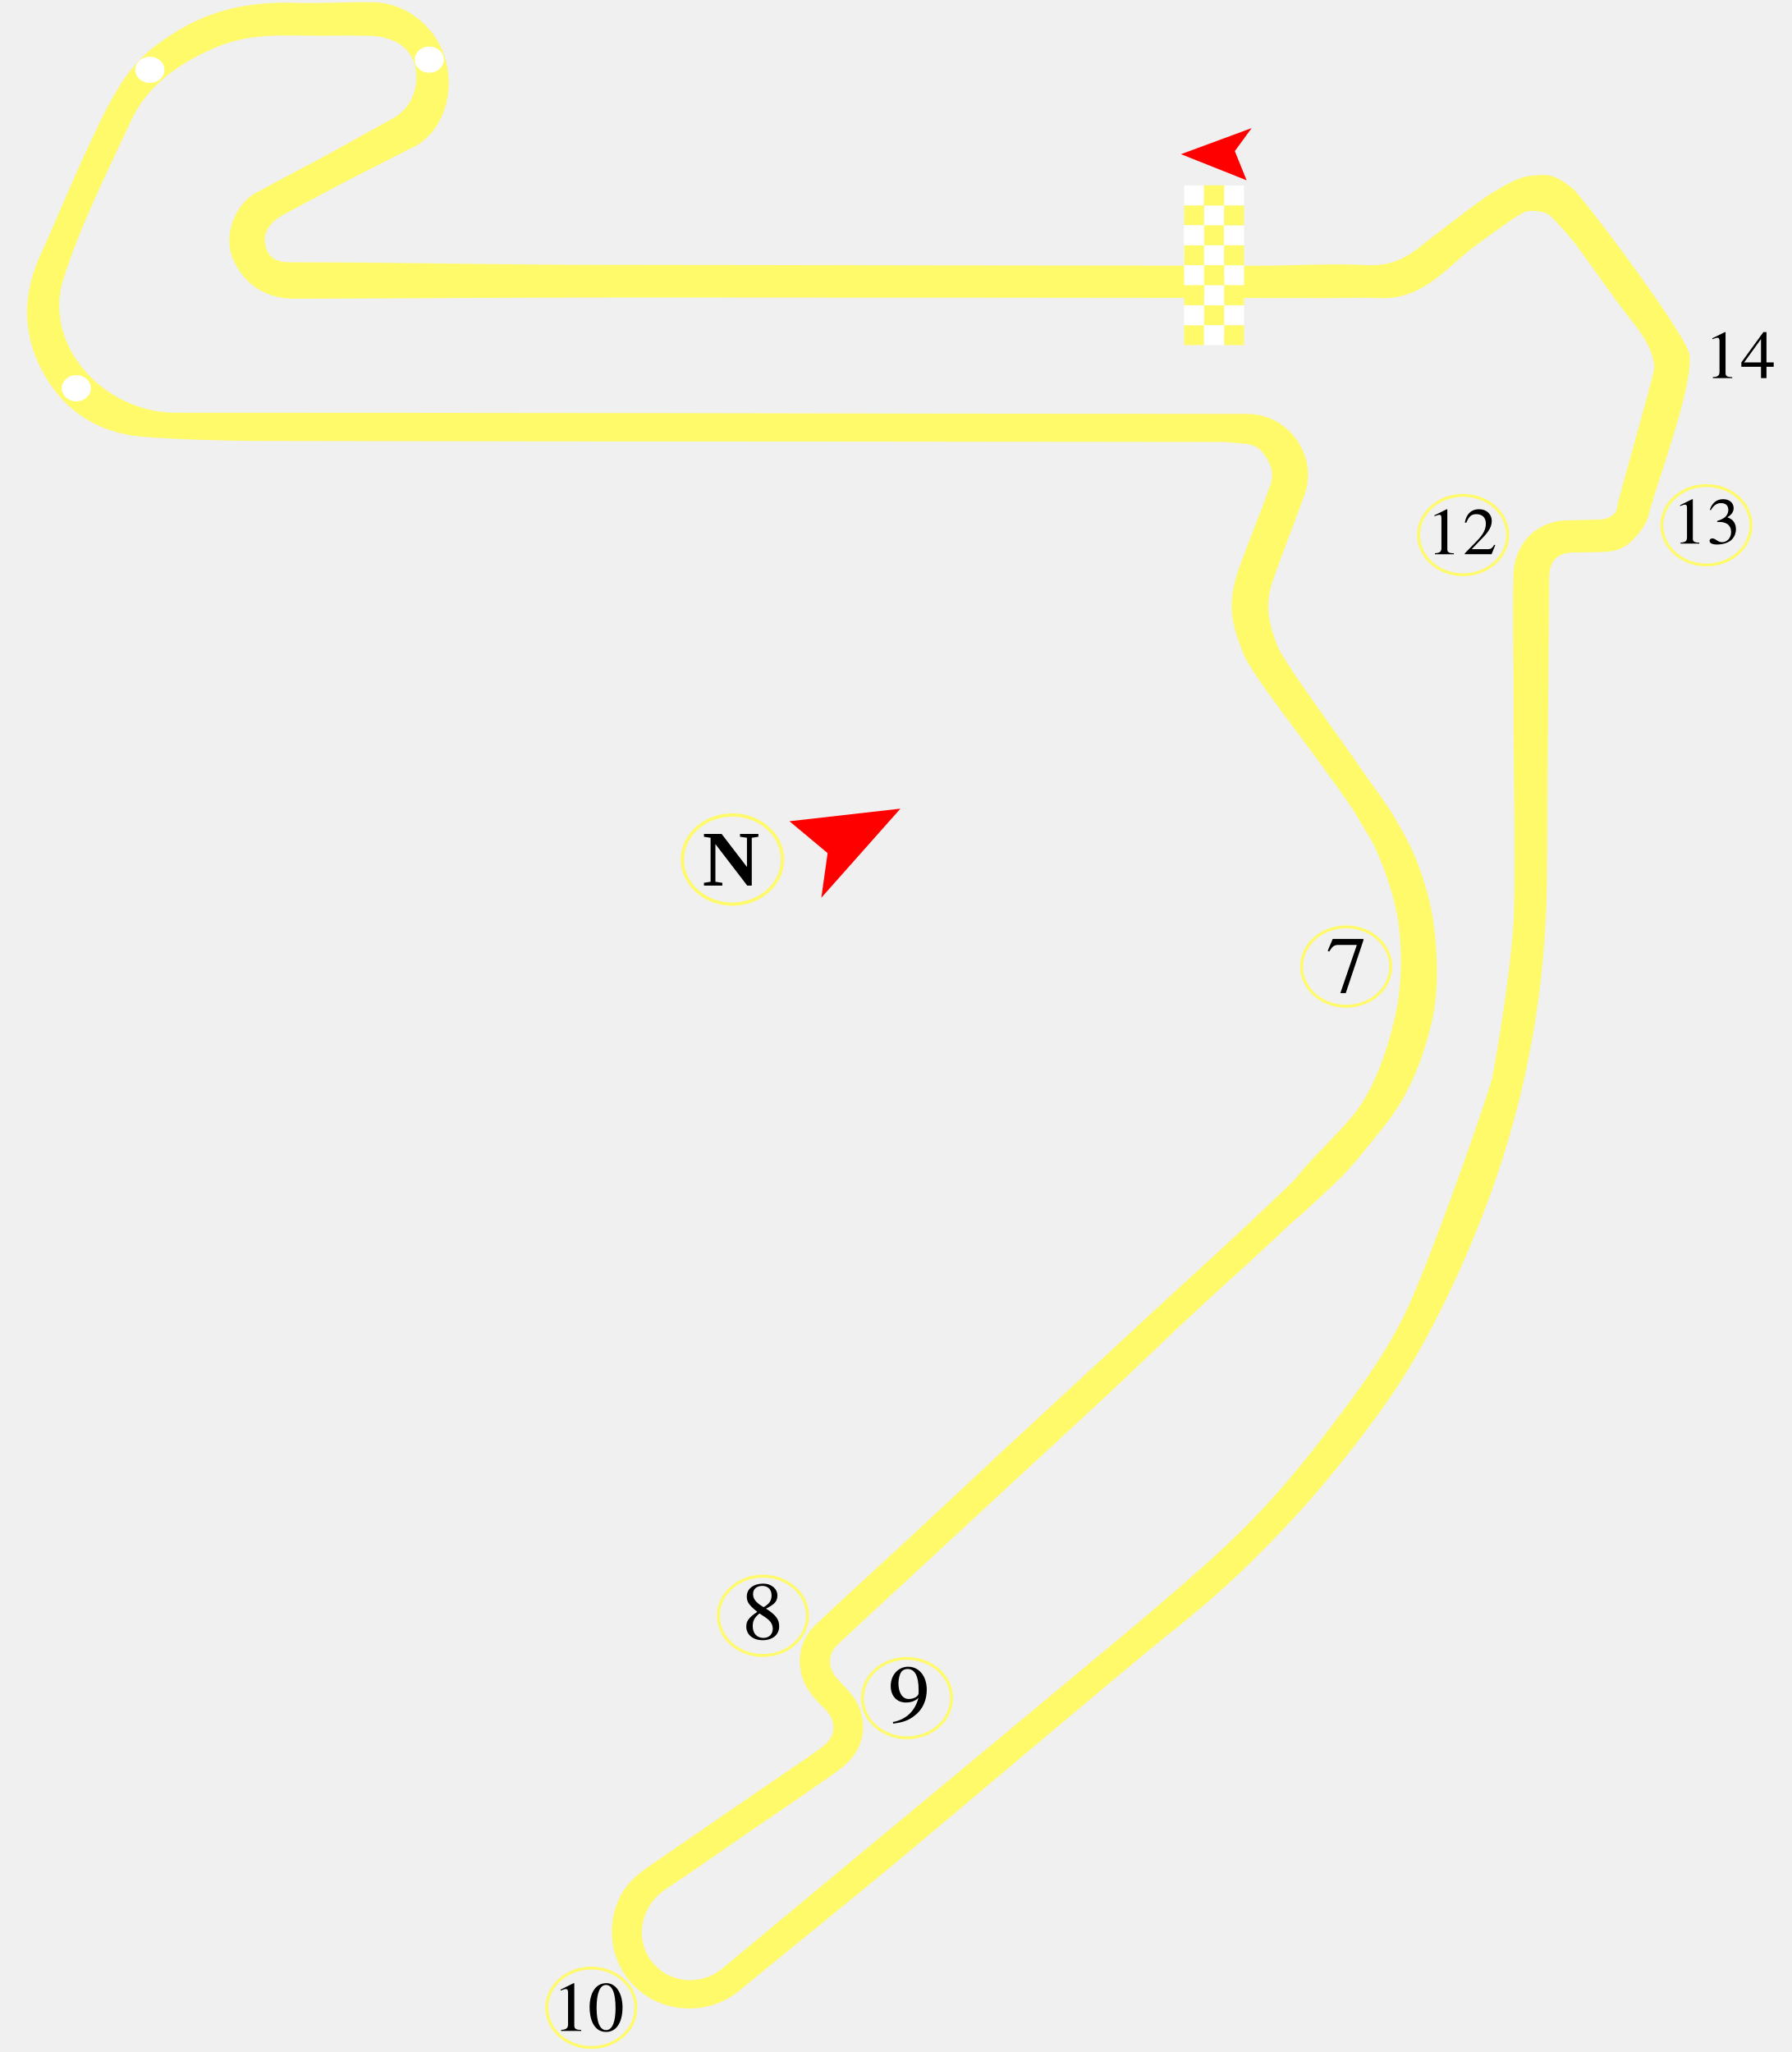
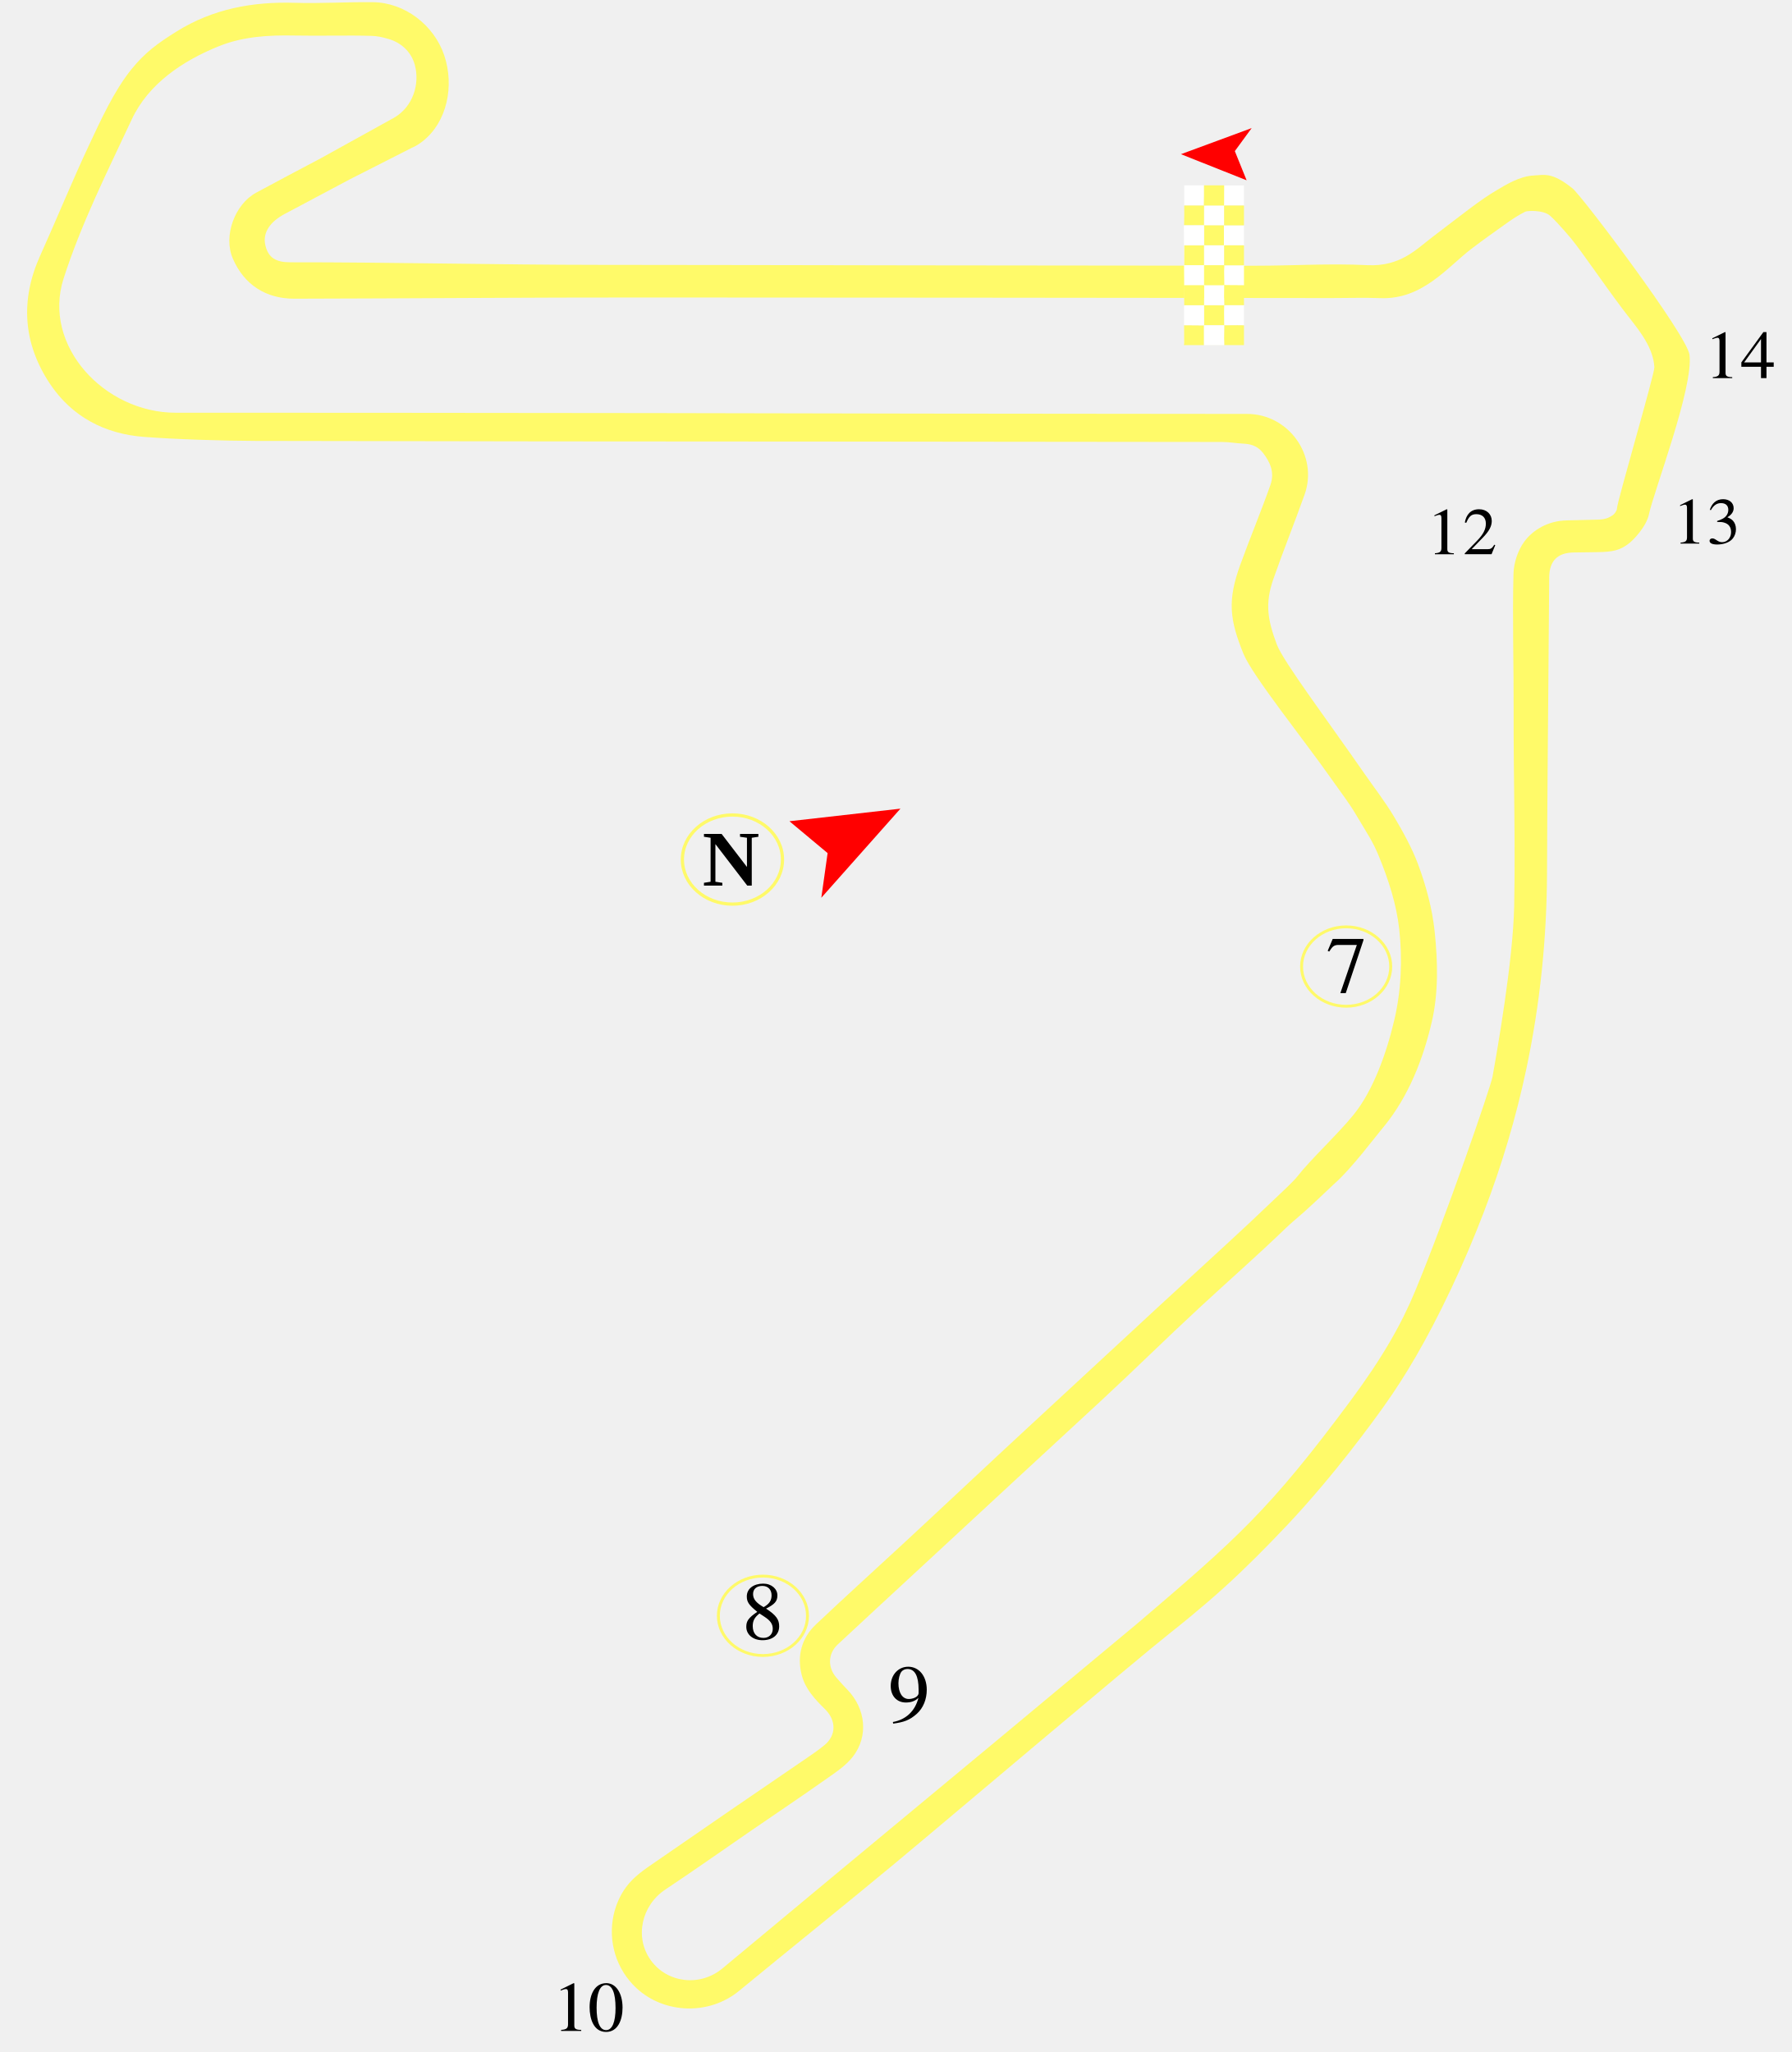
<svg xmlns="http://www.w3.org/2000/svg" width="230.373mm" height="263.863mm" viewBox="0 0 230.373 263.863" version="1.1" id="svg1" xml:space="preserve">
  <defs id="defs1" />
  <g id="layer1" transform="translate(58.30594,94.57387)">
    <g id="g34" transform="matrix(1.914917,0,0,1.914917,-92.89046,-26.63857)">
      <path style="font-size:4.237px;fill:#ff0000;stroke:none;stroke-width:1.027;stroke-dasharray:none" d="m 77.123,19.48 -5.233,6.073 0.416,-3.043 -2.525,-2.172 z" id="path22" transform="matrix(1.015067,0,0,0.9851566,0.2338607,-0.3661521)" />
      <g id="g33" transform="matrix(0.5863315,0,0,0.5863315,1.79094,31.65331)">
        <path style="font-weight:bold;font-size:9.033px;font-family:'Nimbus Roman No9 L';-inkscape-font-specification:'Nimbus Roman No9 L Bold';stroke-width:2.266" d="m 113.285,-18.544 -0.794,-0.115 v -0.322 h 2.104 v 0.322 l -0.759,0.115 v 5.478 h -0.516 l -3.648,-4.755 v 4.314 l 0.794,0.119 v 0.322 h -2.104 v -0.322 l 0.759,-0.119 v -5.037 l -0.759,-0.115 v -0.322 h 2.025 l 2.898,3.78 z" id="text33" />
        <ellipse style="fill:none;stroke:#fffa69;stroke-width:0.371;stroke-dasharray:none" id="ellipse33" cx="111.623" cy="-16.05" rx="5.731" ry="5.105" />
      </g>
    </g>
    <g id="layer1-5" transform="translate(-193.3339,-234.0117)" />
    <path id="path1" d="m -7.644,-79.433 c 2.471,-1.427 3.334,-4.38 2.671,-6.801 -0.468,-1.71 -1.793,-2.882 -3.409,-3.34 -0.836,-0.237 -1.375,-0.362 -2.157,-0.387 -2.941,-0.094 -6.631,0.023 -9.945,-0.044 -3.31,-0.066 -6.585,0.124 -9.683,1.374 -4.68,1.889 -9.068,4.85 -11.197,9.41 -3.029,6.489 -6.492,13.367 -8.771,20.479 -2.755,8.599 5.226,17.239 14.425,17.242 8.596,0.003 17.192,7.59e-4 25.788,0.007 11.883,0.009 23.765,0.019 35.648,0.037 11.56,0.017 23.121,0.049 34.681,0.065 13.878,0.019 27.755,0.027 41.632,0.042 5.345,0.006 9.181,5.362 7.39,10.38 -1.293,3.623 -2.734,7.194 -4.003,10.825 -1.125,3.219 -0.74,5.297 0.449,8.479 0.797,2.133 6.832,10.185 11.194,16.487 1.298,1.876 2.686,3.65 3.865,5.622 1.004,1.679 2.303,3.993 3.098,6.145 1.027,2.776 1.815,5.679 2.123,8.623 0.405,3.876 0.506,7.891 -0.385,11.685 -1.116,4.75 -2.96,9.467 -6.081,13.314 -1.097,1.287 -4.197,5.489 -6.53,7.518 -0.325,0.32 -2.684,2.55 -3.736,3.488 -0.637,0.568 -1.741,1.487 -2.311,2.037 -3.856,3.717 -7.28,6.698 -11.213,10.337 -4.382,4.053 -8.236,7.877 -12.615,11.933 -3.629,3.361 -7.267,6.713 -10.897,10.072 -4.402,4.073 -8.802,8.149 -13.202,12.224 -3.262,3.021 -6.533,6.033 -9.782,9.068 -1.264,1.181 -1.313,2.944 -0.168,4.265 0.46,0.531 0.934,1.053 1.422,1.559 2.337,2.422 2.739,5.961 0.695,8.6 -0.921,1.19 -2.289,2.068 -3.547,2.956 -3.182,2.247 -6.418,4.415 -9.629,6.621 -3.645,2.504 -7.255,5.059 -10.936,7.509 -3.087,2.055 -3.983,6.175 -1.863,9.102 2.125,2.934 6.327,3.426 9.197,1.048 4.661,-3.862 9.303,-7.746 13.959,-11.614 7.131,-5.925 14.266,-11.846 21.401,-17.766 1.315,-1.092 17.442,-14.511 18.046,-15.027 12.737,-10.868 16.914,-14.524 27.301,-28.521 4.212,-5.676 6.599,-9.929 8.371,-14.192 3.954,-9.513 9.703,-26.226 9.94,-27.543 0.586,-3.258 2.647,-14.92 2.786,-21.946 0.167,-8.418 -0.095,-16.621 -0.069,-25.042 0.018,-5.78 -0.169,-11.951 -0.021,-17.678 0.036,-1.399 0.555,-3.005 1.382,-4.134 1.134,-1.549 3.103,-2.694 5.443,-2.741 1.29,-0.026 2.756,-0.066 4.046,-0.1 1.072,-0.029 1.495,-0.31 1.905,-0.581 0.208,-0.138 0.537,-0.579 0.533,-0.87 -0.01,-0.775 4.854,-17.323 4.807,-18.148 -0.164,-2.875 -2.42,-5.26 -4.047,-7.431 -2.81,-3.751 -5.142,-7.24 -6.601,-9.041 0,0 -1.731,-2.092 -2.759,-3.007 -0.868,-0.772 -2.942,-0.646 -3.193,-0.521 -0.931,0.468 -1.646,0.949 -2.557,1.597 -0.627,0.446 -1.354,0.967 -2.278,1.631 -0.582,0.418 -1.326,0.97 -2.067,1.532 -3.058,2.319 -6.285,6.557 -11.678,6.357 -2.14,-0.079 -4.284,-0.007 -6.426,-0.009 -15.316,-0.017 -30.632,-0.035 -45.948,-0.048 -14.053,-0.011 -28.105,-0.013 -42.158,-0.025 -14.377,-0.013 -30.813,0.127 -45.19,0.153 -3.59,0.006 -6.436,-1.777 -7.888,-5.192 -1.228,-2.886 0.262,-6.937 3.009,-8.433 2.763,-1.504 5.552,-2.96 8.33,-4.437 m 3.718,2.715 c -2.854,1.518 -5.525,2.945 -8.382,4.459 -1.729,0.916 -2.887,2.302 -2.473,4.04 0.375,1.571 1.335,2.171 3.189,2.169 12.528,-0.016 27.115,0.328 39.643,0.332 13.585,0.004 27.17,0.042 40.755,0.06 14.553,0.019 29.106,0.036 43.659,0.047 4.987,0.004 9.485,-0.312 14.471,-0.071 4.199,0.203 6.279,-2.053 8.29,-3.58 4.028,-3.059 6.204,-4.832 8.36,-6.088 1.065,-0.62 2.865,-1.779 4.71,-1.861 1.349,-0.06 2.309,-0.488 4.973,1.645 1.258,1.007 14.718,18.872 15.052,21.4 0.552,4.19 -4.596,17.569 -5.216,20.535 -0.325,1.554 -2.003,3.341 -2.718,3.845 -0.977,0.69 -1.739,0.985 -3.89,1.007 -1.027,0.011 -2.054,0.03 -3.082,0.044 -2.053,0.03 -3.107,1.084 -3.129,3.165 -0.036,3.491 -0.059,6.983 -0.085,10.475 -0.069,9.154 -0.167,18.307 -0.196,27.461 -0.027,8.544 -0.897,16.992 -2.669,25.348 -1.322,6.23 -3.152,12.351 -5.413,18.258 -1.291,3.373 -2.671,6.634 -4.233,9.936 -3.261,6.895 -6.004,11.412 -8.646,15.123 -1.29,1.813 -6.347,8.831 -12.427,15.279 -2.643,2.803 -5.355,5.526 -7.849,7.794 -3.364,3.06 -6.237,5.313 -7.107,6.004 -5.012,3.98 -28.443,23.859 -35.598,29.802 -6.48,5.382 -13.442,10.966 -19.946,16.319 -3.836,3.158 -9.603,2.967 -13.179,-0.348 -2.642,-2.45 -3.681,-6.056 -2.948,-9.4 0.277,-1.263 0.793,-2.491 1.598,-3.592 1.014,-1.385 2.427,-2.316 3.806,-3.263 3.284,-2.253 6.416,-4.429 9.699,-6.684 3.21,-2.206 6.604,-4.505 9.814,-6.711 0.771,-0.53 1.474,-1.012 2.195,-1.606 1.543,-1.271 1.522,-3.184 0.081,-4.61 -1.306,-1.292 -2.543,-2.586 -3.009,-4.415 -0.627,-2.459 -0.008,-4.752 1.817,-6.48 3.675,-3.481 7.468,-6.912 11.184,-10.349 5.498,-5.086 10.661,-9.97 16.161,-15.054 5.887,-5.441 11.155,-10.334 17.042,-15.774 3.424,-3.164 8.174,-7.478 11.479,-10.575 0.935,-0.876 1.963,-1.871 2.752,-2.611 1.124,-1.053 2.845,-2.676 3.289,-3.25 1.715,-2.213 5.152,-5.38 7.23,-7.937 2.51,-3.089 4.244,-7.911 5.253,-12.233 0.883,-3.783 1.043,-7.776 0.619,-11.637 -0.353,-3.217 -1.383,-6.357 -2.607,-9.354 -0.8,-1.959 -1.42,-2.79 -3.066,-5.561 -0.809,-1.362 -1.881,-2.74 -3.065,-4.43 -3.379,-4.825 -10.127,-13.223 -11.277,-16.04 -1.805,-4.421 -2.079,-6.905 -0.419,-11.473 1.273,-3.506 2.634,-6.75 3.877,-10.266 0.6,-1.697 -0.142,-3.063 -0.935,-4.088 -0.549,-0.711 -1.276,-1.162 -2.521,-1.218 -1.113,-0.05 -1.733,-0.215 -2.848,-0.216 -15.785,-0.017 -31.57,-0.037 -47.355,-0.05 -13.086,-0.012 -26.172,-0.012 -39.257,-0.026 -12.527,-0.013 -25.055,-0.031 -37.582,-0.06 -4.107,-0.009 -10.289,-0.204 -14.373,-0.519 -4.996,-0.385 -9.226,-2.587 -12.043,-6.81 -3.477,-5.212 -3.843,-10.801 -1.26,-16.51 2.117,-4.679 4.128,-9.634 6.313,-14.279 1.469,-3.122 3.184,-6.91 5.413,-9.668 1.766,-2.185 3.415,-3.367 5.801,-4.858 4.678,-2.923 9.8,-3.857 15.241,-3.689 3.337,0.104 6.683,-0.121 10.023,-0.081 4.066,0.049 7.844,2.934 9.158,6.846 1.315,3.916 0.373,8.573 -2.792,11.049 -0.366,0.286 -0.804,0.59 -1.384,0.832" style="fill:#fffa69;fill-opacity:1;fill-rule:nonzero;stroke:none;stroke-width:0.353" />
    <g id="text20" style="font-size:4.237px;stroke-width:0.353" transform="matrix(1.015067,0,0,0.9851566,0.2338608,-0.3661525)">
      <path style="fill:#ff0000;stroke:none;stroke-width:1.245;stroke-dasharray:none" d="m 91.915,-75.502 8.958,-3.407 -2.133,3.006 1.493,3.808 z" id="path21" />
      <path style="font-size:15.184px;font-family:STIX;stroke-width:0.249" d="m 41.024,116.653 c 0,-0.856 -0.343,-1.434 -1.659,-2.312 1.06,-0.567 1.434,-0.931 1.434,-1.734 0,-0.835 -0.739,-1.531 -1.798,-1.531 -1.188,0 -2.077,0.642 -2.077,1.67 0,0.696 0.225,1.103 1.327,2.012 -1.145,0.803 -1.392,1.22 -1.392,1.959 0,1.006 0.846,1.745 2.055,1.745 1.285,0 2.109,-0.706 2.109,-1.809 z m -0.963,-4.046 c 0,0.664 -0.278,1.113 -1.006,1.541 -0.942,-0.557 -1.338,-1.049 -1.338,-1.713 0,-0.664 0.46,-1.06 1.177,-1.06 0.728,0 1.167,0.492 1.167,1.231 z m -0.899,2.794 c 0.728,0.492 1.049,0.921 1.049,1.584 0,0.696 -0.482,1.177 -1.177,1.177 -0.814,0 -1.359,-0.557 -1.359,-1.541 0,-0.696 0.225,-1.135 0.856,-1.649 z" id="path8" />
      <path style="font-size:15.184px;font-family:STIX;stroke-width:0.247" d="m 55.461,129.35 c 1.383,-0.192 2.075,-0.447 2.98,-1.266 0.851,-0.777 1.277,-1.937 1.277,-3.16 0,-0.894 -0.255,-1.66 -0.681,-2.192 -0.415,-0.511 -0.99,-0.809 -1.671,-0.809 -1.266,0 -2.213,1.075 -2.213,2.511 0,1.298 0.766,2.16 1.915,2.16 0.628,0 1.139,-0.16 1.596,-0.607 -0.426,1.745 -1.617,2.862 -3.235,3.15 z m 3.224,-4.012 c 0,0.564 -0.777,0.798 -1.245,0.798 -0.798,0 -1.309,-0.798 -1.309,-2.064 0,-0.575 0.16,-1.202 0.372,-1.49 0.181,-0.234 0.458,-0.362 0.777,-0.362 0.926,0 1.405,0.915 1.405,2.703 z" id="path9" />
      <path style="font-size:15.184px;font-family:STIX;stroke-width:0.215" d="m 15.951,169.464 v -0.138 c -0.692,0 -0.877,-0.166 -0.877,-0.563 v -5.51 l -0.083,-0.028 -1.652,0.84 v 0.129 l 0.249,-0.092 c 0.166,-0.065 0.323,-0.111 0.415,-0.111 0.194,0 0.277,0.138 0.277,0.452 v 4.144 c 0,0.508 -0.194,0.701 -0.877,0.738 v 0.138 z m 5.233,-3.046 c 0,-1.892 -0.84,-3.193 -2.049,-3.193 -1.486,0 -2.123,1.504 -2.123,3.138 0,1.514 0.508,3.23 2.086,3.23 1.504,0 2.086,-1.587 2.086,-3.175 z m -0.886,0.046 c 0,1.827 -0.415,2.889 -1.2,2.889 -0.794,0 -1.2,-1.052 -1.2,-2.926 0,-1.874 0.415,-2.963 1.181,-2.963 0.812,0 1.218,1.08 1.218,3 z" id="path10" />
      <path style="font-size:15.184px;font-family:STIX;stroke-width:0.202" d="m 126.481,-23.285 v -0.13 c -0.651,0 -0.825,-0.156 -0.825,-0.53 v -5.185 l -0.078,-0.026 -1.555,0.79 v 0.122 l 0.234,-0.087 c 0.156,-0.061 0.304,-0.104 0.391,-0.104 0.182,0 0.261,0.13 0.261,0.426 v 3.899 c 0,0.478 -0.182,0.66 -0.825,0.695 v 0.13 z m 5.246,-1.19 -0.122,-0.052 c -0.287,0.486 -0.469,0.582 -0.834,0.582 h -2.032 l 1.433,-1.529 c 0.773,-0.816 1.112,-1.468 1.112,-2.154 0,-0.86 -0.625,-1.529 -1.607,-1.529 -1.068,0 -1.624,0.712 -1.806,1.728 l 0.182,0.043 c 0.347,-0.851 0.651,-1.129 1.277,-1.129 0.738,0 1.207,0.434 1.207,1.225 0,0.738 -0.313,1.398 -1.129,2.258 l -1.546,1.641 v 0.104 h 3.396 z" id="path12" />
      <path style="font-size:15.184px;font-family:STIX;stroke-width:0.199" d="m 157.568,-24.675 v -0.129 c -0.643,0 -0.815,-0.154 -0.815,-0.523 v -5.119 l -0.077,-0.026 -1.535,0.78 v 0.12 l 0.231,-0.086 c 0.154,-0.06 0.3,-0.103 0.386,-0.103 0.18,0 0.257,0.129 0.257,0.42 v 3.85 c 0,0.472 -0.18,0.652 -0.815,0.686 v 0.129 z m 1.475,-4.373 c 0.352,-0.634 0.746,-0.909 1.277,-0.909 0.566,0 0.926,0.292 0.926,0.875 0,0.523 -0.274,0.909 -0.694,1.149 -0.171,0.103 -0.394,0.197 -0.72,0.309 v 0.12 c 0.489,0 0.686,0.026 0.875,0.086 0.592,0.171 0.892,0.592 0.892,1.243 0,0.729 -0.48,1.312 -1.115,1.312 -0.24,0 -0.42,-0.043 -0.737,-0.266 -0.24,-0.171 -0.377,-0.223 -0.523,-0.223 -0.197,0 -0.352,0.129 -0.352,0.309 0,0.309 0.334,0.489 0.96,0.489 0.763,0 1.578,-0.249 1.989,-0.797 0.249,-0.326 0.394,-0.746 0.394,-1.2 0,-0.446 -0.137,-0.84 -0.377,-1.106 -0.18,-0.189 -0.334,-0.292 -0.712,-0.454 0.574,-0.343 0.797,-0.772 0.797,-1.183 0,-0.703 -0.54,-1.175 -1.337,-1.175 -0.892,0 -1.432,0.574 -1.68,1.389 z" id="path13" />
      <path style="font-size:15.184px;font-family:STIX;stroke-width:0.207" d="m 161.742,-46.27 v -0.133 c -0.667,0 -0.845,-0.16 -0.845,-0.543 v -5.31 l -0.08,-0.027 -1.592,0.809 v 0.125 l 0.24,-0.089 c 0.16,-0.062 0.311,-0.107 0.4,-0.107 0.187,0 0.267,0.133 0.267,0.436 v 3.993 c 0,0.489 -0.187,0.676 -0.845,0.712 v 0.133 z m 5.256,-1.485 v -0.569 h -0.916 v -3.958 h -0.391 l -2.793,3.958 v 0.569 h 2.49 v 1.485 h 0.694 v -1.485 z m -1.61,-0.569 h -2.135 l 2.135,-3.051 z" id="path14" />
      <g id="g1">
        <path style="font-size:15.184px;font-family:STIX;stroke-width:0.245" d="m 115.029,27.099 v -0.169 h -3.893 l -0.633,1.551 0.19,0.095 c 0.443,-0.717 0.622,-0.865 1.234,-0.865 h 2.268 l -2.089,6.288 h 0.686 z" id="path7" />
        <ellipse style="fill:none;stroke:#fffa69;stroke-width:0.371;stroke-dasharray:none" id="ellipse23" cx="112.841" cy="30.533" rx="5.646" ry="5.182" />
      </g>
      <ellipse style="fill:none;stroke:#fffa69;stroke-width:0.371;stroke-dasharray:none" id="ellipse24" cx="38.967" cy="115.276" rx="5.646" ry="5.182" />
-       <ellipse style="fill:none;stroke:#fffa69;stroke-width:0.371;stroke-dasharray:none" id="ellipse25" cx="57.213" cy="126.019" rx="5.646" ry="5.182" />
-       <ellipse style="fill:none;stroke:#fffa69;stroke-width:0.371;stroke-dasharray:none" id="ellipse26" cx="17.235" cy="166.439" rx="5.646" ry="5.182" />
-       <ellipse style="fill:none;stroke:#fffa69;stroke-width:0.371;stroke-dasharray:none" id="ellipse28" cx="127.656" cy="-25.79" rx="5.646" ry="5.182" />
-       <ellipse style="fill:none;stroke:#fffa69;stroke-width:0.371;stroke-dasharray:none" id="ellipse29" cx="158.478" cy="-27.066" rx="5.646" ry="5.182" />
-       <ellipse style="fill:#ffffff;stroke-width:0.199" id="ellipse34" cx="-3.299" cy="-87.841" rx="1.843" ry="1.709" />
-       <ellipse style="fill:#ffffff;stroke-width:0.199" id="ellipse35" cx="-38.687" cy="-86.512" rx="1.843" ry="1.709" />
-       <ellipse style="fill:#ffffff;stroke-width:0.199" id="ellipse36" cx="-48.005" cy="-44.95" rx="1.843" ry="1.709" />
    </g>
    <g id="g20">
      <path id="path33" d="m 93.909,-50.199 c 0.866,0 1.731,0 2.597,0" style="fill:#ffffff;fill-opacity:1;fill-rule:nonzero;stroke:none;stroke-width:0.353" />
      <path id="path34" d="m 101.637,-65.599 v 2.588 c -0.026,-0.006 -0.053,-0.016 -0.079,-0.016 -0.792,-0.002 -1.584,-0.004 -2.376,-0.003 -0.031,0 -0.063,0.015 -0.093,0.023 v 2.546 l 0.005,-0.005 c -0.865,0.002 -1.73,0.005 -2.595,0.007 v -2.598 c 0.073,0.009 0.147,0.024 0.22,0.024 0.643,0.002 1.286,0.001 1.929,7.06e-4 H 99.056 v -2.561 h -2.558 c 0.003,-0.851 -0.003,-1.683 -5.35e-4,-2.534 l 0.009,-0.026 c 0.074,-0.006 0.141,-0.003 0.215,-0.003 0.689,-0.001 1.378,-7.05e-4 2.067,-7.05e-4 h 0.27 c 0.005,-0.084 0.012,-0.144 0.012,-0.203 7.05e-4,-0.498 -0.003,-0.996 3.53e-4,-1.494 0.002,-0.292 0.012,-0.585 0.018,-0.877 h 2.547 v 2.587 h -2.549 v 2.547 z" style="fill:#ffffff;fill-opacity:1;fill-rule:nonzero;stroke:none;stroke-width:0.353" />
      <path id="path35" d="m 93.954,-69.575 c -0.003,-0.389 0.006,-0.774 -3.1e-5,-1.163 h 2.547 c -0.001,0.864 -0.002,1.728 -0.003,2.592 l 0.006,-0.006 -2.55,0.005" style="fill:#ffffff;fill-opacity:1;fill-rule:nonzero;stroke:none;stroke-width:0.35" />
      <path id="path36" d="m 101.637,-55.331 v 2.588 c -0.278,-0.004 -0.557,-0.012 -0.835,-0.011 -0.57,0.002 -1.141,0.009 -1.712,0.014 -0.006,-0.552 -0.015,-1.103 -0.016,-1.656 -7.06e-4,-0.313 0.011,-0.626 0.017,-0.939 0.849,0.001 1.697,0.003 2.546,0.004" style="fill:#ffffff;fill-opacity:1;fill-rule:nonzero;stroke:none;stroke-width:0.353" />
      <path id="path37" d="m 101.637,-60.465 v 2.588 c -0.776,-0.005 -1.552,-0.009 -2.327,-0.016 -0.073,-3.53e-4 -0.147,-0.015 -0.22,-0.023 -0.006,-0.592 -0.014,-1.185 -0.016,-1.777 -7.06e-4,-0.258 0.013,-0.516 0.02,-0.774 l -0.005,0.005 z" style="fill:#ffffff;fill-opacity:1;fill-rule:nonzero;stroke:none;stroke-width:0.353" />
      <path id="path38" d="m 99.09,-50.2 2.546,0.003" style="fill:#ffffff;fill-opacity:1;fill-rule:nonzero;stroke:none;stroke-width:0.353" />
      <path id="path39" d="m 101.637,-60.465 -2.548,0.003 v -2.546 c 0.03,-0.008 0.061,-0.023 0.093,-0.023 0.792,0 1.584,0.001 2.376,0.003 0.026,3.52e-4 0.053,0.011 0.079,0.016 z" style="fill:#fffa69;fill-opacity:1;fill-rule:nonzero;stroke:none;stroke-width:0.353" />
      <path id="path40" d="m 99.09,-57.916 c 0.073,0.008 0.147,0.022 0.22,0.023 0.776,0.007 1.551,0.011 2.327,0.016 v 2.546 c -0.849,-0.001 -1.697,-0.002 -2.546,-0.003 l 0.004,0.006 c -0.006,-0.367 -0.018,-0.735 -0.018,-1.102 7.06e-4,-0.498 0.011,-0.996 0.017,-1.493 0,0 -0.005,0.007 -0.005,0.007" style="fill:#fffa69;fill-opacity:1;fill-rule:nonzero;stroke:none;stroke-width:0.353" />
      <path id="path41" d="m 101.637,-50.197 -2.546,-0.003 0.004,0.006 c -0.006,-0.299 -0.019,-0.598 -0.018,-0.897 0.001,-0.551 0.011,-1.103 0.017,-1.654 l -0.004,0.005 c 0.57,-0.005 1.141,-0.012 1.712,-0.014 0.278,-0.001 0.557,0.007 0.835,0.011 z" style="fill:#fffa69;fill-opacity:1;fill-rule:nonzero;stroke:none;stroke-width:0.353" />
      <path id="path42" d="m 101.637,-65.599 h -2.549 v -2.547 h 2.549 z" style="fill:#fffa69;fill-opacity:1;fill-rule:nonzero;stroke:none;stroke-width:0.353" />
      <path id="path43" d="m 96.506,-50.199 -0.006,0.005 c 0.865,0 1.73,0 2.595,0 l -0.004,-0.006" style="fill:#fffa69;fill-opacity:1;fill-rule:nonzero;stroke:none;stroke-width:0.353" />
      <path id="path44" d="m 96.506,-50.199 c -0.866,0 -1.731,0 -2.597,0 0,0 0.008,0.005 0.008,0.005 0.007,-0.081 0.019,-0.162 0.019,-0.243 0.001,-0.69 0.001,-1.379 7.06e-4,-2.069 v -0.249 c 0.3,0 0.565,-0.001 0.83,3.53e-4 0.58,0.004 1.159,0.009 1.739,0.014 l -0.006,-0.006 c -3.53e-4,0.851 -3.53e-4,1.701 -3.53e-4,2.552 z" style="fill:#fffa69;fill-opacity:1;fill-rule:nonzero;stroke:none;stroke-width:0.353" />
      <path id="path45" d="m 93.917,-50.194 -0.008,-0.005" style="fill:#fffa69;fill-opacity:1;fill-rule:nonzero;stroke:none;stroke-width:0.353" />
      <path id="path46" d="m 99.094,-60.468 c -0.007,0.258 -0.021,0.516 -0.02,0.774 0.002,0.593 0.01,1.185 0.016,1.777 0,0 0.004,-0.007 0.004,-0.007 -0.06,0.009 -0.12,0.026 -0.18,0.026 -0.752,0.002 -1.505,0.002 -2.258,3.52e-4 -0.046,0 -0.092,-0.011 -0.151,-0.019 v -2.553 l -0.007,0.007 c 0.865,-0.002 1.73,-0.005 2.595,-0.007" style="fill:#fffa69;fill-opacity:1;fill-rule:nonzero;stroke:none;stroke-width:0.353" />
      <path id="path47" d="m 96.499,-65.595 h 2.557 v 2.561 c -0.139,0 -0.274,0 -0.409,0 -0.643,0 -1.286,0.001 -1.929,-7.06e-4 -0.073,0 -0.147,-0.016 -0.22,-0.024 l 0.007,0.008 c 0,-0.851 0,-1.701 0,-2.551 z" style="fill:#fffa69;fill-opacity:1;fill-rule:nonzero;stroke:none;stroke-width:0.353" />
      <path id="path48" d="m 93.935,-65.596 c 0.008,-0.401 0.019,-0.803 0.022,-1.205 0.004,-0.443 0.001,-0.886 0.001,-1.347 h 2.546 c -0.002,0.851 -0.005,1.702 -0.007,2.553 l 0.007,-0.007 c -0.858,3.53e-4 -1.717,3.53e-4 -2.575,7.05e-4 z" style="fill:#fffa69;fill-opacity:1;fill-rule:nonzero;stroke:none;stroke-width:0.351" />
      <path id="path49" d="m 96.498,-63.059 c 0,0.866 3.53e-4,1.732 3.53e-4,2.598 l 0.007,-0.007 h -2.553 l -0.004,-2.559 c 0.719,0 1.427,-9.68e-4 2.13,-0.003 0.142,-3.52e-4 0.285,-0.013 0.427,-0.02 z" style="fill:#fffa69;fill-opacity:1;fill-rule:nonzero;stroke:none;stroke-width:0.353" />
      <path id="path50" d="m 99.091,-55.334 c -0.006,0.313 -0.018,0.626 -0.017,0.939 0.001,0.552 0.01,1.103 0.016,1.656 0,0 0.004,-0.005 0.004,-0.005 -0.865,0 -1.729,-3.53e-4 -2.594,-3.53e-4 l 0.006,0.006 c -0.002,-0.865 -0.004,-1.729 -0.006,-2.594 0.865,0.002 1.73,0.004 2.595,0.006 z" style="fill:#fffa69;fill-opacity:1;fill-rule:nonzero;stroke:none;stroke-width:0.353" />
      <path id="path51" d="m 93.911,-65.601 c 0.865,0 1.73,-3.53e-4 2.594,-3.53e-4 0,0.85 0,1.701 0,2.551 -0.142,0.007 -0.285,0.02 -0.427,0.02 -0.703,0.002 -1.407,0.001 -2.126,0.001 v 2.562 h 2.553 v 2.553 c 0.059,0.008 0.105,0.019 0.151,0.019 0.753,0.001 1.505,0.001 2.258,-3.53e-4 0.06,0 0.12,-0.017 0.18,-0.026 -0.006,0.498 -0.016,0.996 -0.017,1.493 -3.53e-4,0.367 0.012,0.734 0.018,1.102 -0.865,-0.002 -1.73,-0.004 -2.595,-0.006 l 0.006,0.006 v -2.551 h -2.568 c 0,0.409 -0.002,0.804 7.05e-4,1.2 0.003,0.45 0.011,0.9 0.017,1.351 l 0.006,-0.005" style="fill:#ffffff;fill-opacity:1;fill-rule:nonzero;stroke:none;stroke-width:0.353" />
      <path id="path52" d="m 96.5,-52.745 c 0.865,0 1.729,3.53e-4 2.594,3.53e-4 -0.006,0.551 -0.015,1.103 -0.017,1.654 -7.06e-4,0.299 0.012,0.598 0.018,0.897 -0.865,0 -1.73,0 -2.595,0 0,-0.851 3.53e-4,-1.701 3.53e-4,-2.552" style="fill:#ffffff;fill-opacity:1;fill-rule:nonzero;stroke:none;stroke-width:0.353" />
      <path id="path53" d="m 93.933,-52.757 v -0.23 c 0,-0.702 -0.001,-1.405 0.001,-2.107 3.52e-4,-0.08 0.017,-0.16 0.026,-0.24 l -0.006,0.005 h 2.551 l -0.006,-0.006 c 0.002,0.865 0.004,1.73 0.006,2.594 -0.58,-0.005 -1.159,-0.011 -1.739,-0.014 -0.265,-0.002 -0.53,-3.52e-4 -0.83,-3.52e-4 v 0.249 c 0,0.69 7.05e-4,1.379 -7.06e-4,2.069 -3.52e-4,0.081 -0.012,0.162 -0.019,0.243" style="fill:#ffffff;fill-opacity:1;fill-rule:nonzero;stroke:none;stroke-width:0.353" />
      <path id="path54" d="m 96.505,-55.328 c -0.85,0 -1.7,0 -2.551,0 -0.006,-0.45 -0.013,-0.901 -0.017,-1.351 -0.003,-0.395 -7.05e-4,-0.791 -7.05e-4,-1.2 h 2.568 z" style="fill:#fffa69;fill-opacity:1;fill-rule:nonzero;stroke:none;stroke-width:0.353" />
      <path id="path17" d="m 96.476,-68.14 c 0.008,-0.409 0.019,-0.818 0.023,-1.227 0.004,-0.451 0.001,-0.902 0.001,-1.372 h 2.587 c -0.002,0.866 -0.005,1.733 -0.007,2.599 l 0.007,-0.007 c -0.872,3.59e-4 -1.744,3.59e-4 -2.616,7.18e-4 z" style="fill:#fffa69;fill-opacity:1;fill-rule:nonzero;stroke:none;stroke-width:0.357" />
    </g>
  </g>
</svg>
